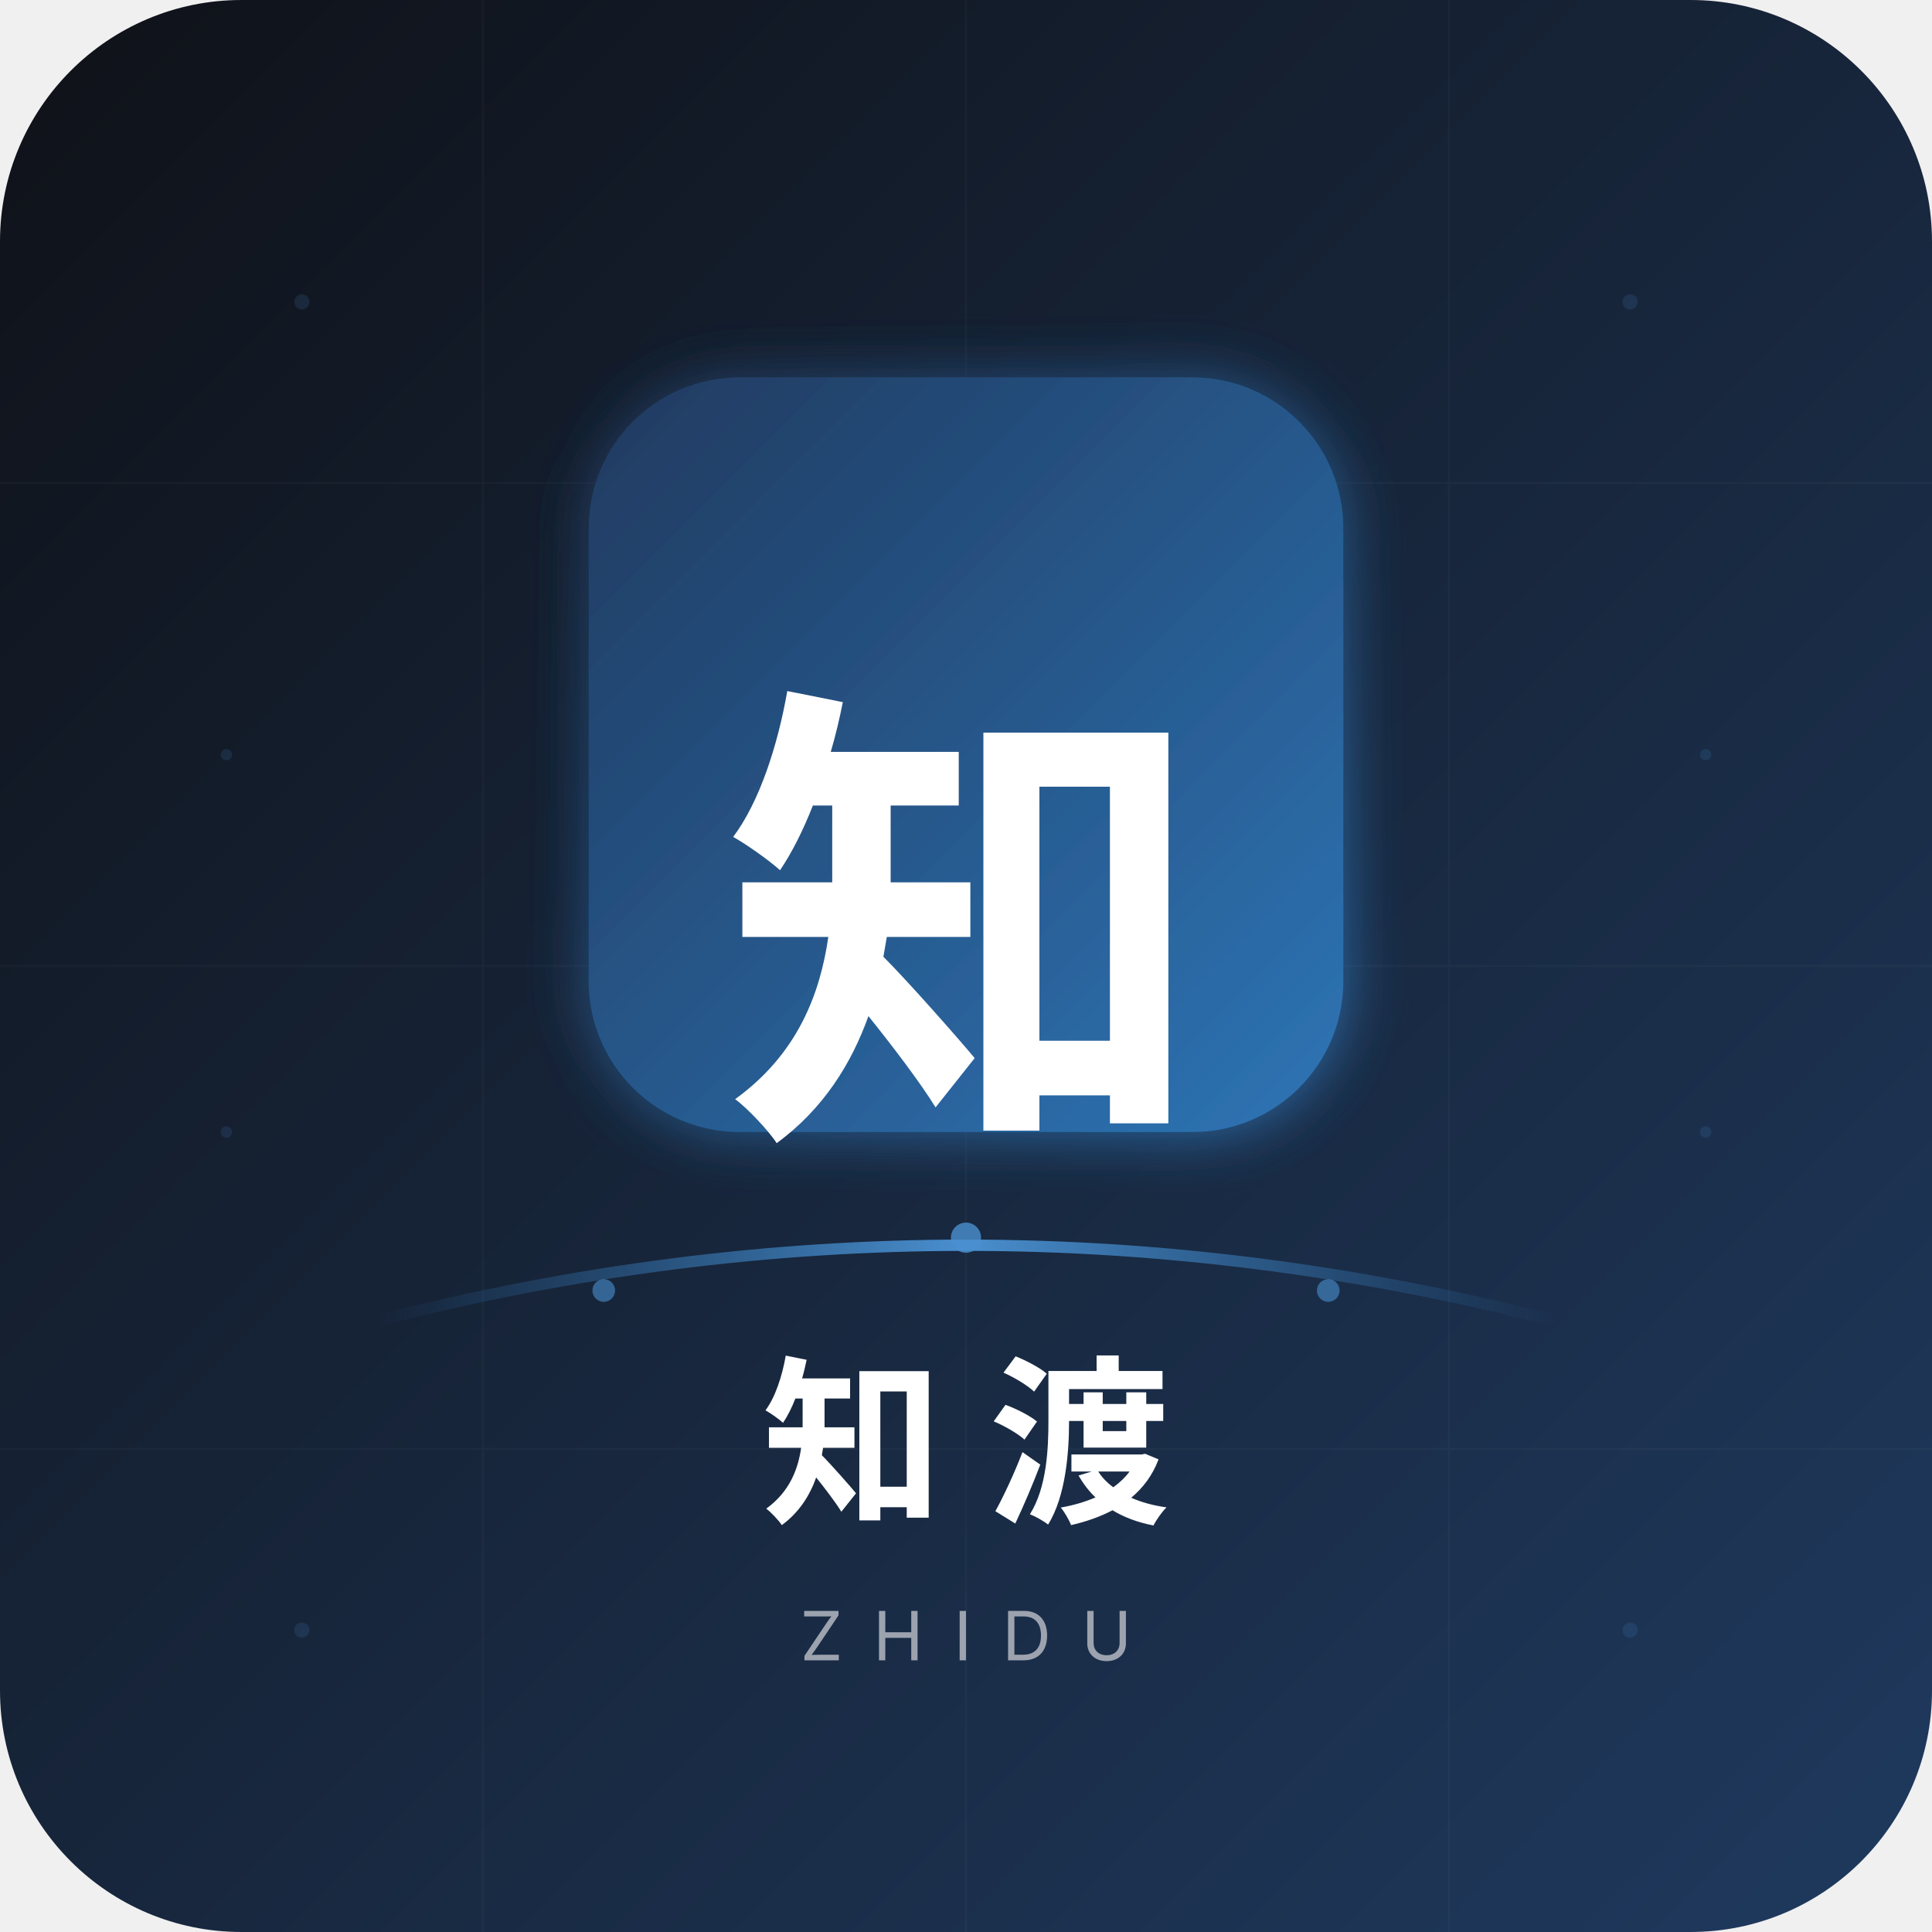
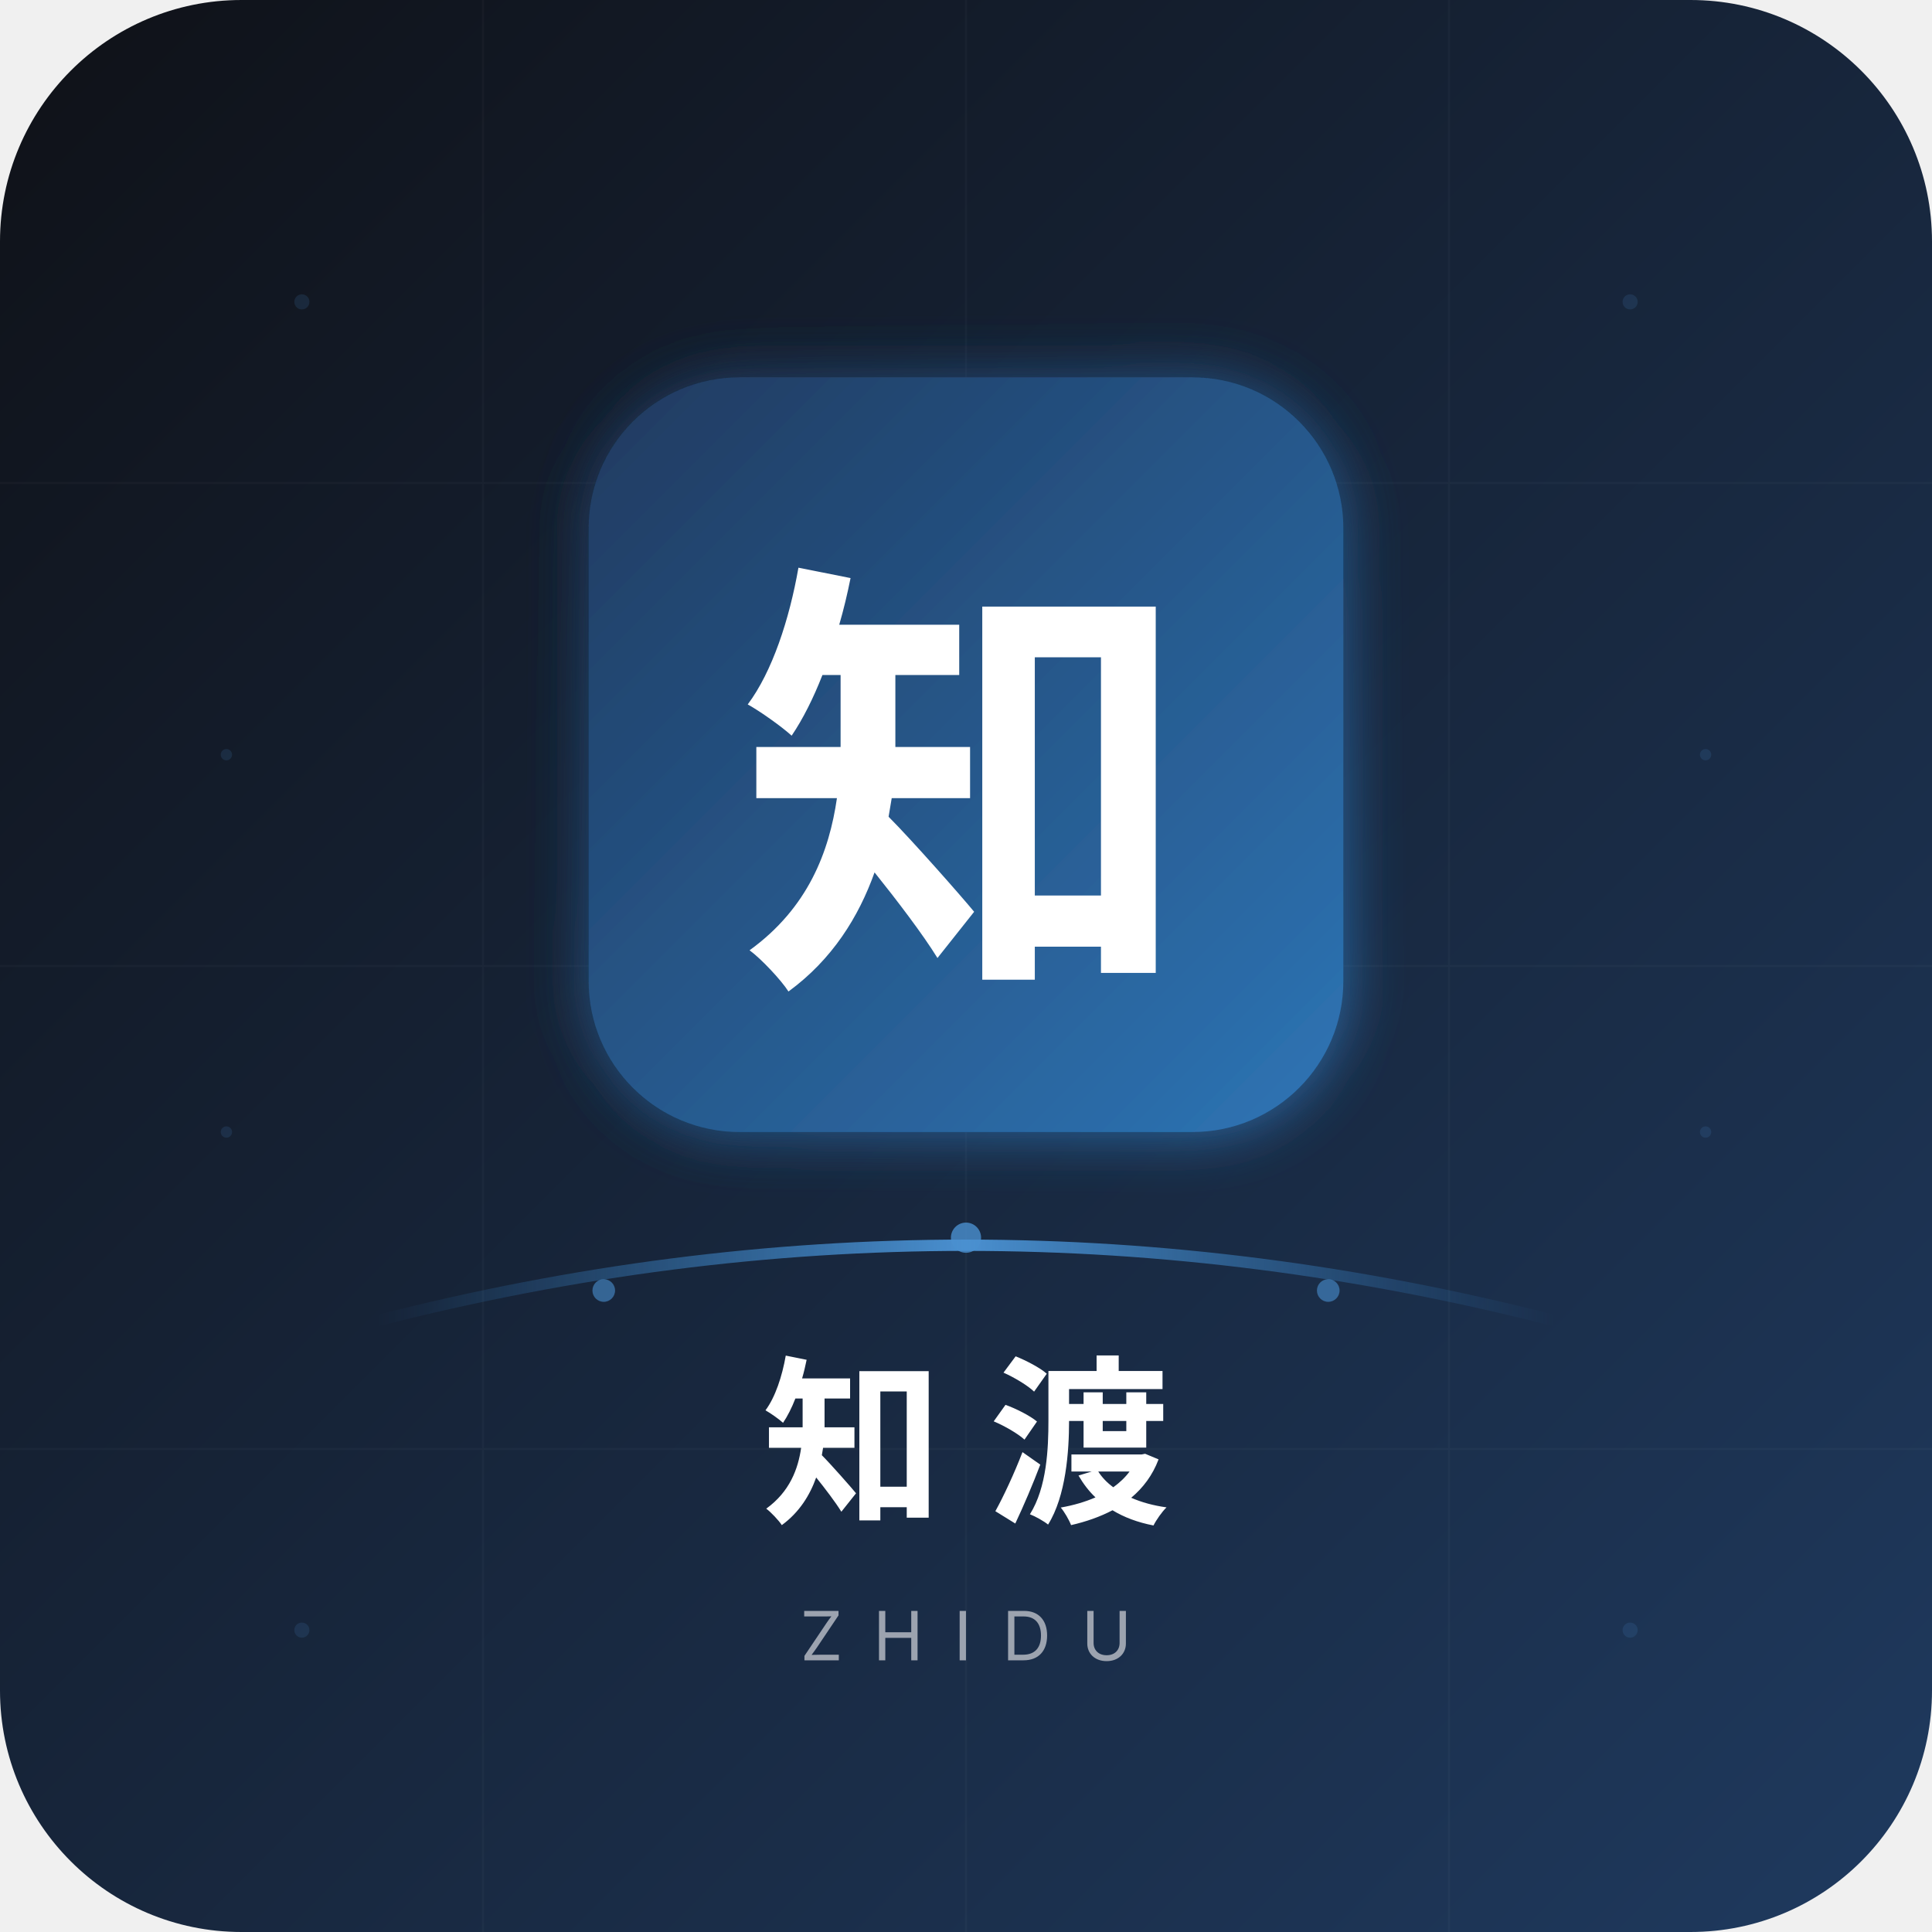
<svg xmlns="http://www.w3.org/2000/svg" viewBox="0 0 512 512" width="512" height="512">
  <defs>
    <linearGradient id="bg" x1="0%" y1="0%" x2="100%" y2="100%">
      <stop offset="0%" style="stop-color:#0F1117" />
      <stop offset="100%" style="stop-color:#1F3A5F" />
    </linearGradient>
    <linearGradient id="icon-bg" x1="0%" y1="0%" x2="100%" y2="100%">
      <stop offset="0%" style="stop-color:#1F3A5F" />
      <stop offset="100%" style="stop-color:#2E75B6" />
    </linearGradient>
    <linearGradient id="bridge" x1="0%" y1="0%" x2="100%" y2="0%">
      <stop offset="0%" style="stop-color:#2E75B6;stop-opacity:0" />
      <stop offset="50%" style="stop-color:#4A90D0" />
      <stop offset="100%" style="stop-color:#2E75B6;stop-opacity:0" />
    </linearGradient>
    <filter id="glow">
      <feGaussianBlur stdDeviation="8" result="blur" />
      <feMerge>
        <feMergeNode in="blur" />
        <feMergeNode in="SourceGraphic" />
      </feMerge>
    </filter>
  </defs>
  <rect width="512" height="512" rx="64" fill="url(#bg)" />
  <g opacity="0.03" stroke="#fff" stroke-width="0.5">
    <line x1="0" y1="128" x2="512" y2="128" />
    <line x1="0" y1="256" x2="512" y2="256" />
    <line x1="0" y1="384" x2="512" y2="384" />
    <line x1="128" y1="0" x2="128" y2="512" />
    <line x1="256" y1="0" x2="256" y2="512" />
    <line x1="384" y1="0" x2="384" y2="512" />
  </g>
  <rect x="156" y="100" width="200" height="200" rx="40" fill="url(#icon-bg)" filter="url(#glow)" />
-   <text x="256" y="248" font-family="'Noto Sans SC', 'PingFang SC', 'Microsoft YaHei', sans-serif" font-size="128" font-weight="700" fill="white" text-anchor="middle" dominant-baseline="central" dy="-12">知</text>
+   <text x="256" y="200" font-family="'Noto Sans SC', 'PingFang SC', 'Microsoft YaHei', sans-serif" font-size="120" font-weight="700" fill="white" text-anchor="middle" dominant-baseline="central">知</text>
  <path d="M100 350 Q 256 310 412 350" stroke="url(#bridge)" stroke-width="3" fill="none" stroke-linecap="round" />
  <circle cx="160" cy="342" r="3" fill="#4A90D0" opacity="0.6" />
  <circle cx="256" cy="328" r="4" fill="#4A90D0" opacity="0.8" />
  <circle cx="352" cy="342" r="3" fill="#4A90D0" opacity="0.6" />
  <text x="256" y="400" font-family="'Inter', 'Noto Sans SC', 'PingFang SC', sans-serif" font-size="48" font-weight="700" fill="white" text-anchor="middle" letter-spacing="12">知渡</text>
  <text x="256" y="440" font-family="'Inter', sans-serif" font-size="18" font-weight="400" fill="#9CA3AF" text-anchor="middle" letter-spacing="8">ZHIDU</text>
  <g opacity="0.15">
    <circle cx="80" cy="80" r="2" fill="#4A90D0" />
    <circle cx="432" cy="80" r="2" fill="#4A90D0" />
    <circle cx="80" cy="432" r="2" fill="#4A90D0" />
    <circle cx="432" cy="432" r="2" fill="#4A90D0" />
    <circle cx="60" cy="200" r="1.5" fill="#4A90D0" />
    <circle cx="452" cy="200" r="1.5" fill="#4A90D0" />
    <circle cx="60" cy="300" r="1.5" fill="#4A90D0" />
    <circle cx="452" cy="300" r="1.5" fill="#4A90D0" />
  </g>
</svg>
